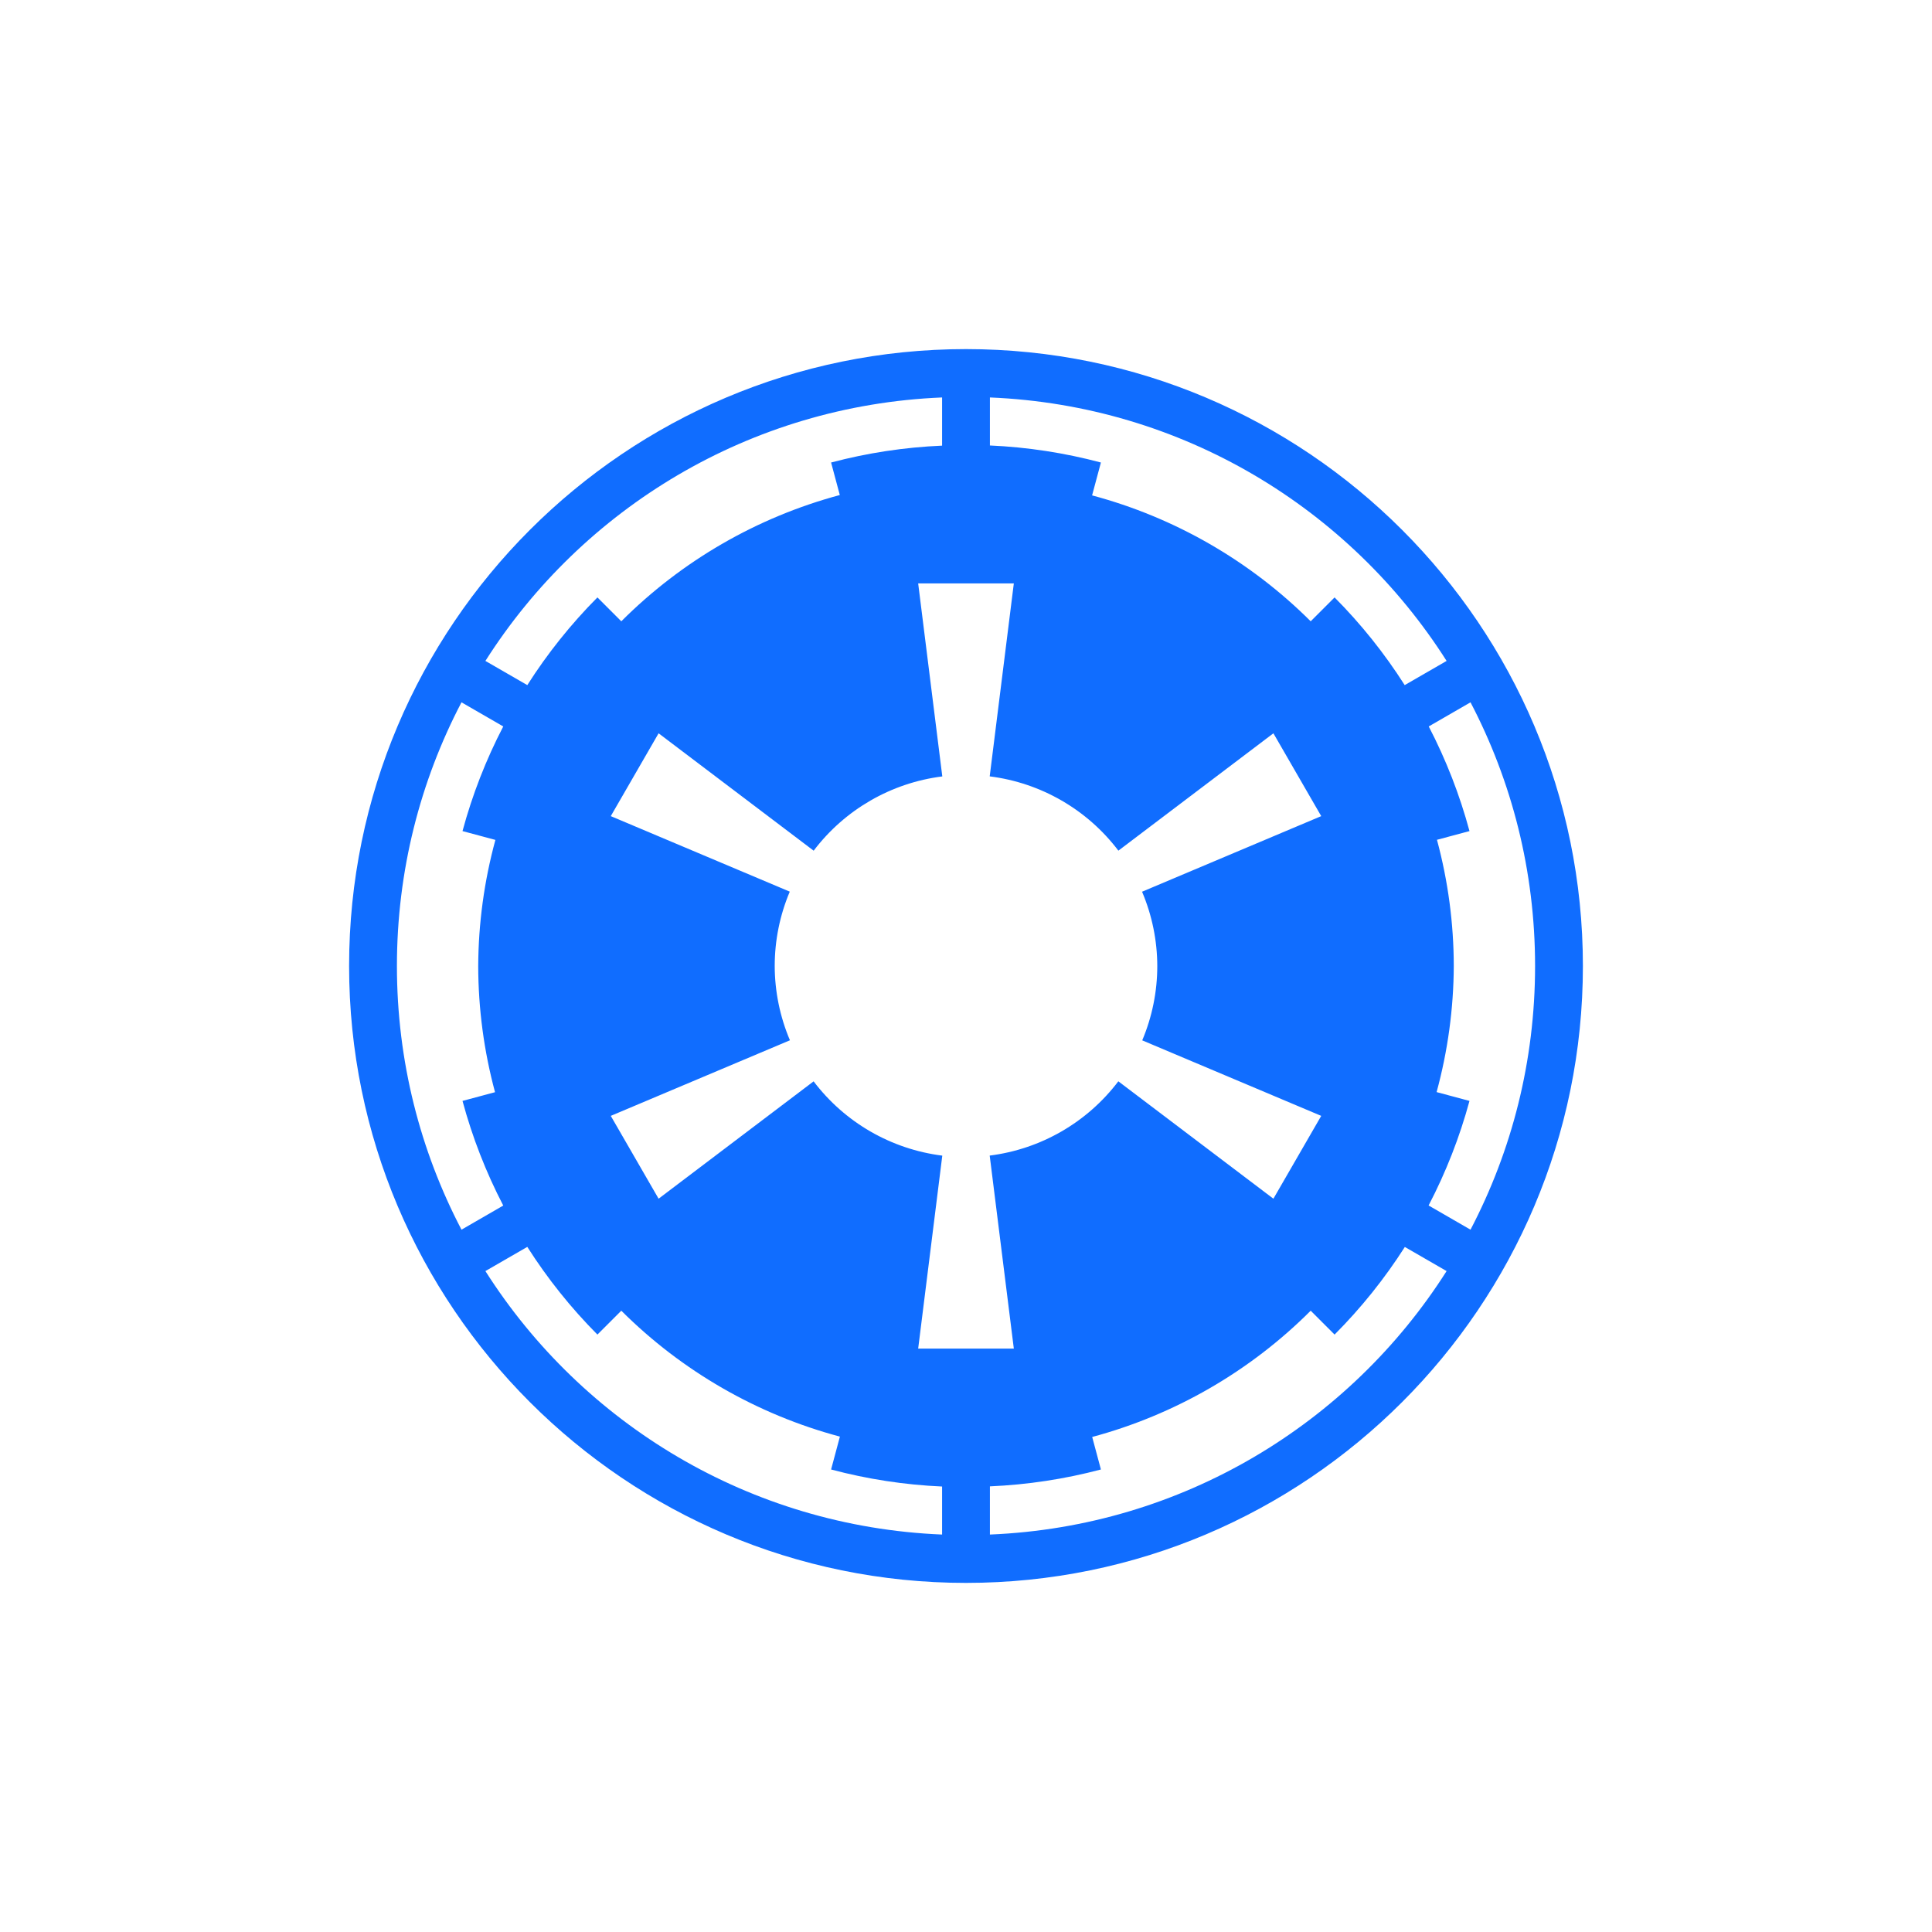
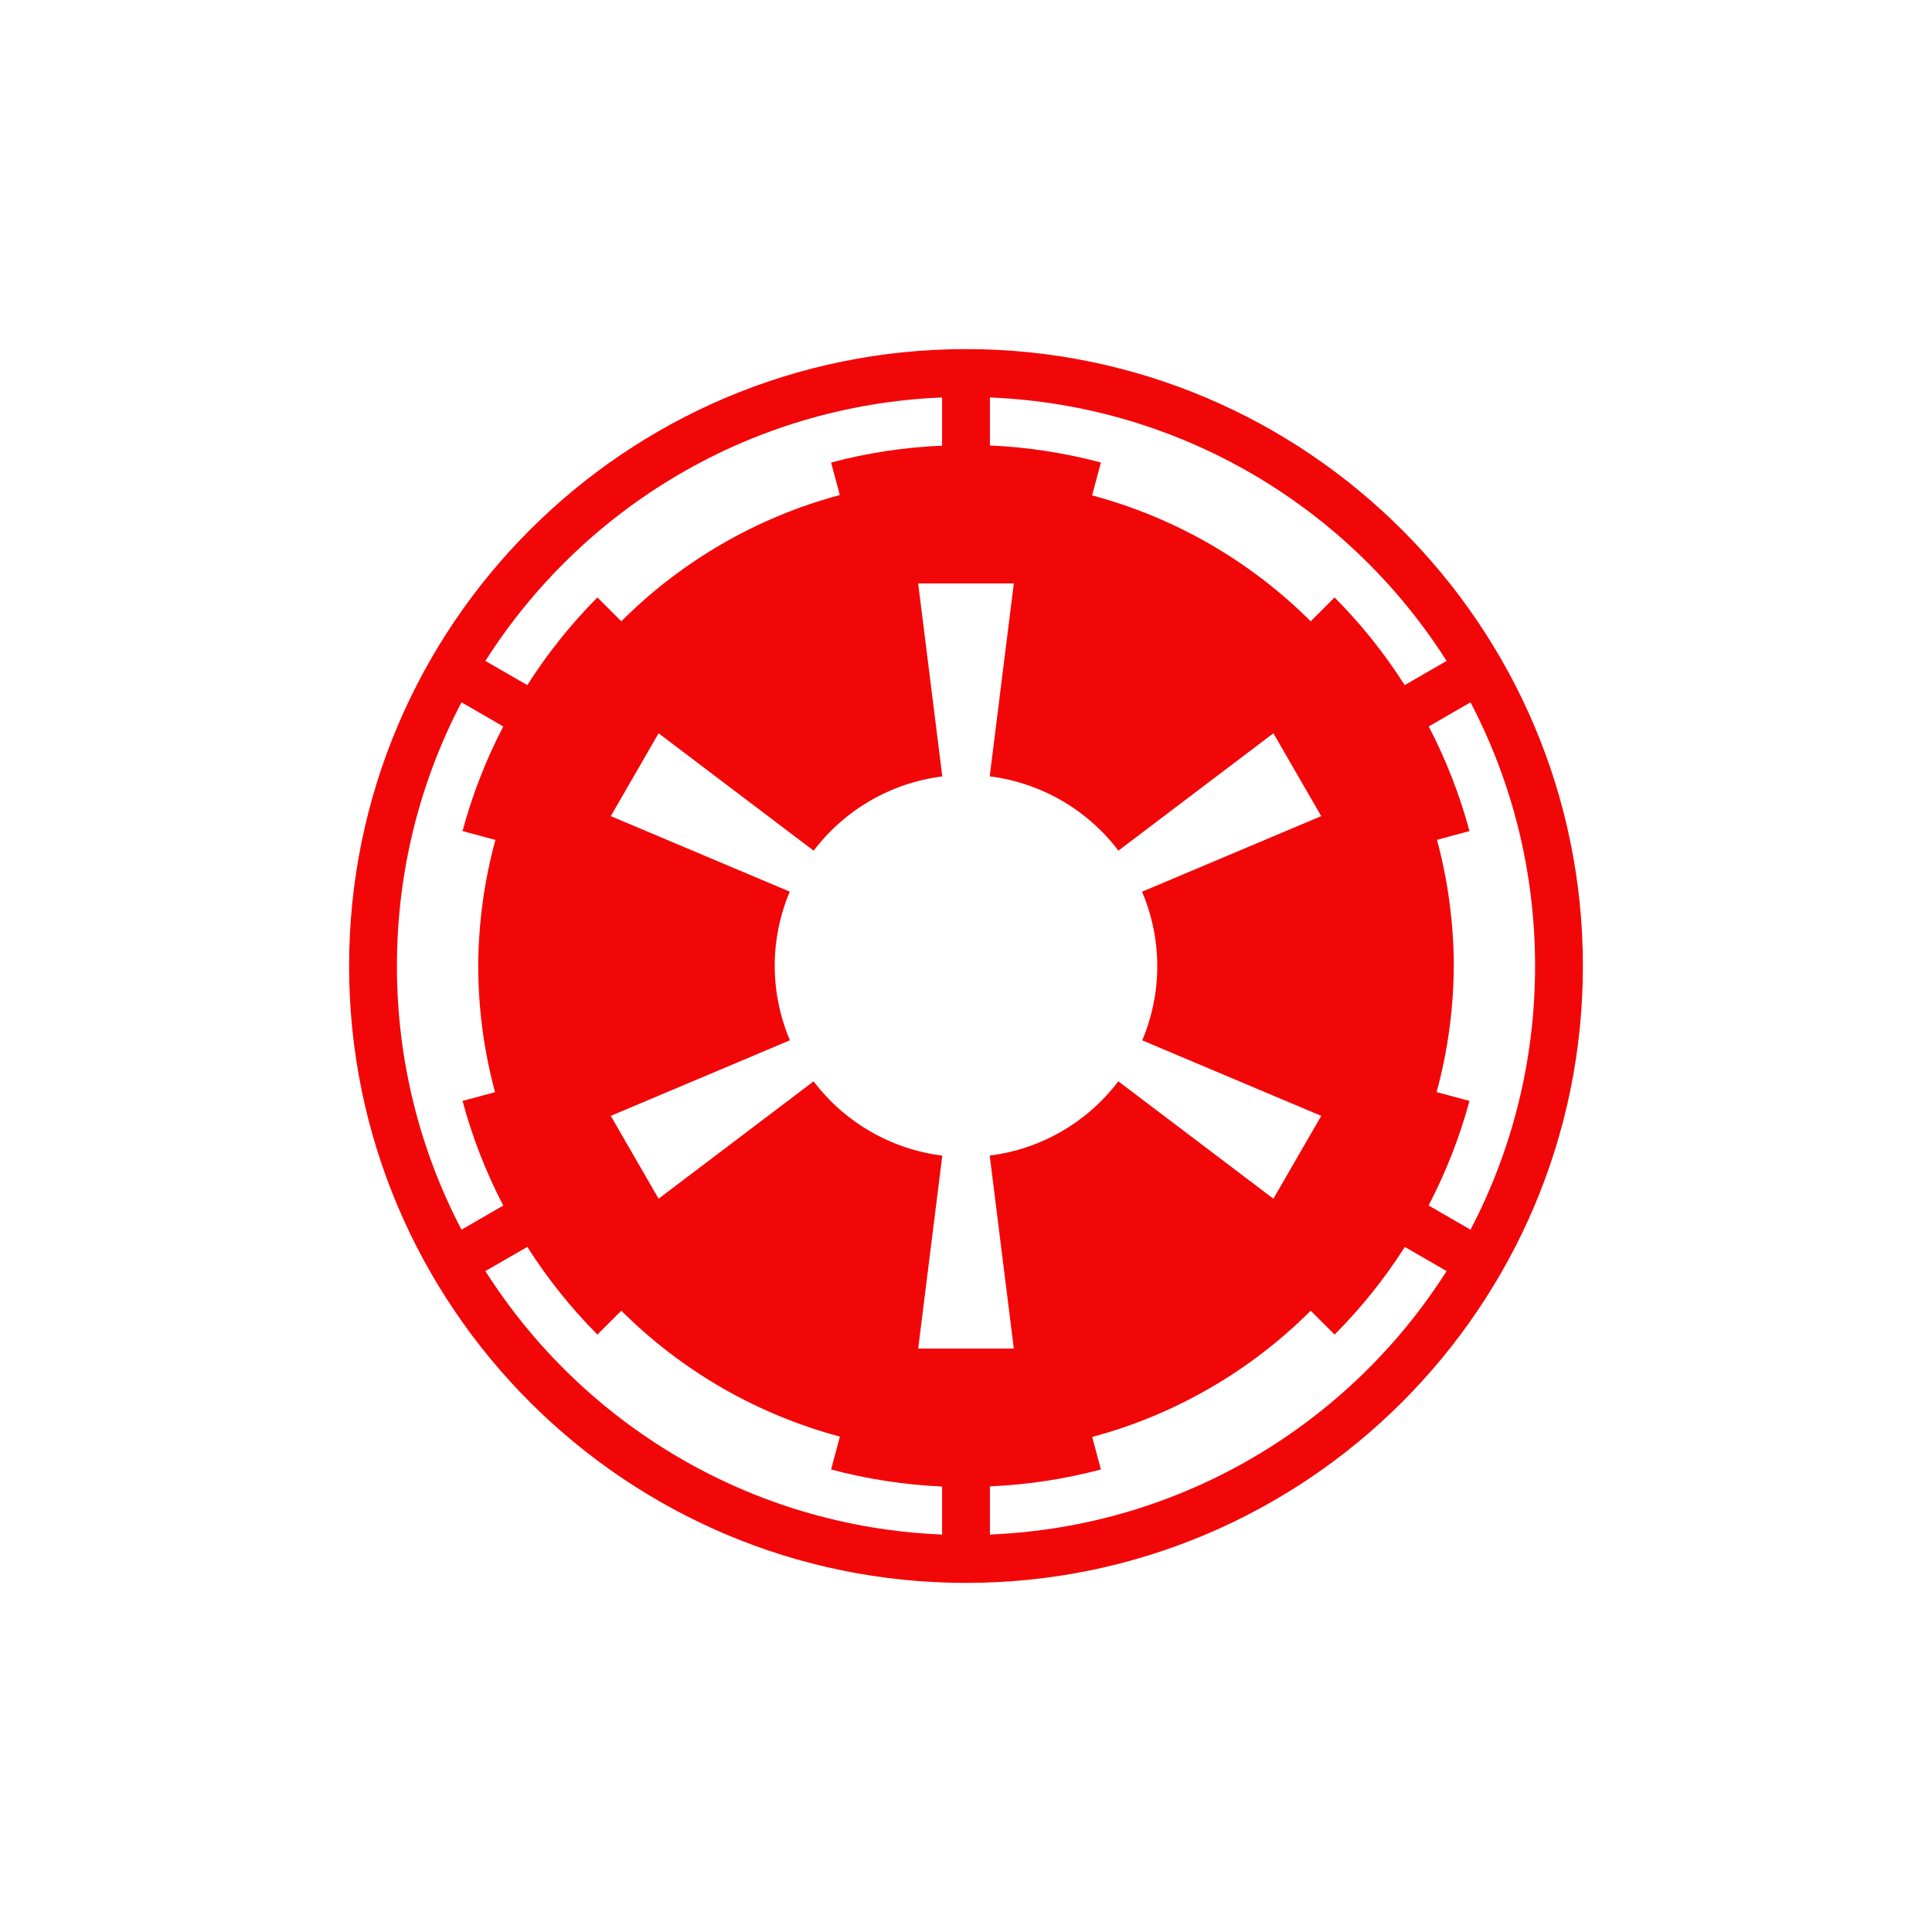
<svg xmlns="http://www.w3.org/2000/svg" version="1.1" id="svg2" width="404" height="404" viewBox="0 0 404 404">
  <defs id="defs6">
    </defs>
  <g id="layer6" style="display:inline;opacity:1" transform="translate(-198,-98)">
-     <path style="color:#000000;font-style:normal;font-variant:normal;font-weight:normal;font-stretch:normal;font-size:medium;line-height:normal;font-family:sans-serif;font-variant-ligatures:normal;font-variant-position:normal;font-variant-caps:normal;font-variant-numeric:normal;font-variant-alternates:normal;font-feature-settings:normal;text-indent:0;text-align:start;text-decoration:none;text-decoration-line:none;text-decoration-style:solid;text-decoration-color:#000000;letter-spacing:normal;word-spacing:normal;text-transform:none;writing-mode:lr-tb;direction:ltr;text-orientation:mixed;dominant-baseline:auto;baseline-shift:baseline;text-anchor:start;white-space:normal;shape-padding:0;clip-rule:nonzero;display:inline;overflow:visible;visibility:visible;opacity:1;isolation:auto;mix-blend-mode:normal;color-interpolation:sRGB;color-interpolation-filters:linearRGB;solid-color:#000000;solid-opacity:1;vector-effect:none;fill:#106dff;fill-opacity:1;fill-rule:nonzero;stroke:none;stroke-width:10;stroke-linecap:butt;stroke-linejoin:miter;stroke-miterlimit:4;stroke-dasharray:none;stroke-dashoffset:0;stroke-opacity:1;color-rendering:auto;image-rendering:auto;shape-rendering:auto;text-rendering:auto;enable-background:accumulate" d="M 202 73 C 130.814 73 73 130.814 73 202 C 73 273.186 130.814 331 202 331 C 273.186 331 331 273.186 331 202 C 331 130.814 273.186 73 202 73 z M 197 83.111 L 197 93.189 A 109 109 0 0 0 173.789 96.715 L 175.611 103.516 A 102 102 0 0 0 129.92 129.92 L 124.926 124.926 A 109 109 0 0 0 110.264 143.264 L 101.502 138.205 C 121.767 106.322 156.79 84.769 197 83.111 z M 207 83.111 C 247.21 84.769 282.233 106.322 302.498 138.205 L 293.736 143.264 A 109 109 0 0 0 279.074 124.926 L 274.08 129.92 A 102 102 0 0 0 228.367 103.592 L 230.211 96.715 A 109 109 0 0 0 207 93.154 L 207 83.111 z M 192 122 L 212 122 L 206.957 162.346 A 40 40 0 0 1 233.865 177.879 L 266.281 153.34 L 276.281 170.66 L 238.816 186.467 A 40 40 0 0 1 242 202 A 40 40 0 0 1 238.852 217.549 L 276.281 233.34 L 266.281 250.66 L 233.854 226.113 A 40 40 0 0 1 206.955 241.643 L 212 282 L 192 282 L 197.043 241.654 A 40 40 0 0 1 170.135 226.121 L 137.719 250.66 L 127.719 233.34 L 165.184 217.533 A 40 40 0 0 1 162 202 A 40 40 0 0 1 165.148 186.451 L 127.719 170.66 L 137.719 153.34 L 170.146 177.887 A 40 40 0 0 1 197.045 162.357 L 192 122 z M 96.502 146.863 L 105.236 151.906 A 109 109 0 0 0 96.715 173.789 L 103.592 175.633 A 102 102 0 0 0 100 202 A 102 102 0 0 0 103.516 228.389 L 96.715 230.211 A 109 109 0 0 0 105.236 252.094 L 96.502 257.137 C 87.881 240.658 83 221.906 83 202 C 83 182.094 87.881 163.342 96.502 146.863 z M 307.498 146.863 C 316.119 163.342 321 182.094 321 202 C 321 221.906 316.119 240.658 307.498 257.137 L 298.734 252.076 A 109 109 0 0 0 307.285 230.211 L 300.408 228.367 A 102 102 0 0 0 304 202 A 102 102 0 0 0 300.484 175.611 L 307.285 173.789 A 109 109 0 0 0 298.764 151.906 L 307.498 146.863 z M 110.264 260.736 A 109 109 0 0 0 124.926 279.074 L 129.92 274.08 A 102 102 0 0 0 175.633 300.408 L 173.789 307.285 A 109 109 0 0 0 197 310.846 L 197 320.889 C 156.79 319.231 121.767 297.678 101.502 265.795 L 110.264 260.736 z M 293.764 260.752 L 302.498 265.795 C 282.233 297.678 247.21 319.231 207 320.889 L 207 310.811 A 109 109 0 0 0 230.211 307.285 L 228.389 300.484 A 102 102 0 0 0 274.08 274.08 L 279.074 279.074 A 109 109 0 0 0 293.764 260.752 z " transform="translate(198,98)" id="path860" />
+     <path style="color:#000000;font-style:normal;font-variant:normal;font-weight:normal;font-stretch:normal;font-size:medium;line-height:normal;font-family:sans-serif;font-variant-ligatures:normal;font-variant-position:normal;font-variant-caps:normal;font-variant-numeric:normal;font-variant-alternates:normal;font-feature-settings:normal;text-indent:0;text-align:start;text-decoration:none;text-decoration-line:none;text-decoration-style:solid;text-decoration-color:#000000;letter-spacing:normal;word-spacing:normal;text-transform:none;writing-mode:lr-tb;direction:ltr;text-orientation:mixed;dominant-baseline:auto;baseline-shift:baseline;text-anchor:start;white-space:normal;shape-padding:0;clip-rule:nonzero;display:inline;overflow:visible;visibility:visible;opacity:1;isolation:auto;mix-blend-mode:normal;color-interpolation:sRGB;color-interpolation-filters:linearRGB;solid-color:#000000;solid-opacity:1;vector-effect:none;fill:#f20709;fill-opacity:1;fill-rule:nonzero;stroke:none;stroke-width:10;stroke-linecap:butt;stroke-linejoin:miter;stroke-miterlimit:4;stroke-dasharray:none;stroke-dashoffset:0;stroke-opacity:1;color-rendering:auto;image-rendering:auto;shape-rendering:auto;text-rendering:auto;enable-background:accumulate" d="M 202 73 C 130.814 73 73 130.814 73 202 C 73 273.186 130.814 331 202 331 C 273.186 331 331 273.186 331 202 C 331 130.814 273.186 73 202 73 z M 197 83.111 L 197 93.189 A 109 109 0 0 0 173.789 96.715 L 175.611 103.516 A 102 102 0 0 0 129.92 129.92 L 124.926 124.926 A 109 109 0 0 0 110.264 143.264 L 101.502 138.205 C 121.767 106.322 156.79 84.769 197 83.111 z M 207 83.111 C 247.21 84.769 282.233 106.322 302.498 138.205 L 293.736 143.264 A 109 109 0 0 0 279.074 124.926 L 274.08 129.92 A 102 102 0 0 0 228.367 103.592 L 230.211 96.715 A 109 109 0 0 0 207 93.154 L 207 83.111 z M 192 122 L 212 122 L 206.957 162.346 A 40 40 0 0 1 233.865 177.879 L 266.281 153.34 L 276.281 170.66 L 238.816 186.467 A 40 40 0 0 1 242 202 A 40 40 0 0 1 238.852 217.549 L 276.281 233.34 L 266.281 250.66 L 233.854 226.113 A 40 40 0 0 1 206.955 241.643 L 212 282 L 192 282 L 197.043 241.654 A 40 40 0 0 1 170.135 226.121 L 137.719 250.66 L 127.719 233.34 L 165.184 217.533 A 40 40 0 0 1 162 202 A 40 40 0 0 1 165.148 186.451 L 127.719 170.66 L 137.719 153.34 L 170.146 177.887 A 40 40 0 0 1 197.045 162.357 L 192 122 z M 96.502 146.863 L 105.236 151.906 A 109 109 0 0 0 96.715 173.789 L 103.592 175.633 A 102 102 0 0 0 100 202 A 102 102 0 0 0 103.516 228.389 L 96.715 230.211 A 109 109 0 0 0 105.236 252.094 L 96.502 257.137 C 87.881 240.658 83 221.906 83 202 C 83 182.094 87.881 163.342 96.502 146.863 z M 307.498 146.863 C 316.119 163.342 321 182.094 321 202 C 321 221.906 316.119 240.658 307.498 257.137 L 298.734 252.076 A 109 109 0 0 0 307.285 230.211 L 300.408 228.367 A 102 102 0 0 0 304 202 A 102 102 0 0 0 300.484 175.611 L 307.285 173.789 A 109 109 0 0 0 298.764 151.906 L 307.498 146.863 z M 110.264 260.736 A 109 109 0 0 0 124.926 279.074 L 129.92 274.08 A 102 102 0 0 0 175.633 300.408 L 173.789 307.285 A 109 109 0 0 0 197 310.846 L 197 320.889 C 156.79 319.231 121.767 297.678 101.502 265.795 L 110.264 260.736 z M 293.764 260.752 L 302.498 265.795 C 282.233 297.678 247.21 319.231 207 320.889 L 207 310.811 A 109 109 0 0 0 230.211 307.285 L 228.389 300.484 A 102 102 0 0 0 274.08 274.08 L 279.074 279.074 A 109 109 0 0 0 293.764 260.752 z " transform="translate(198,98)" id="path860" />
  </g>
</svg>
